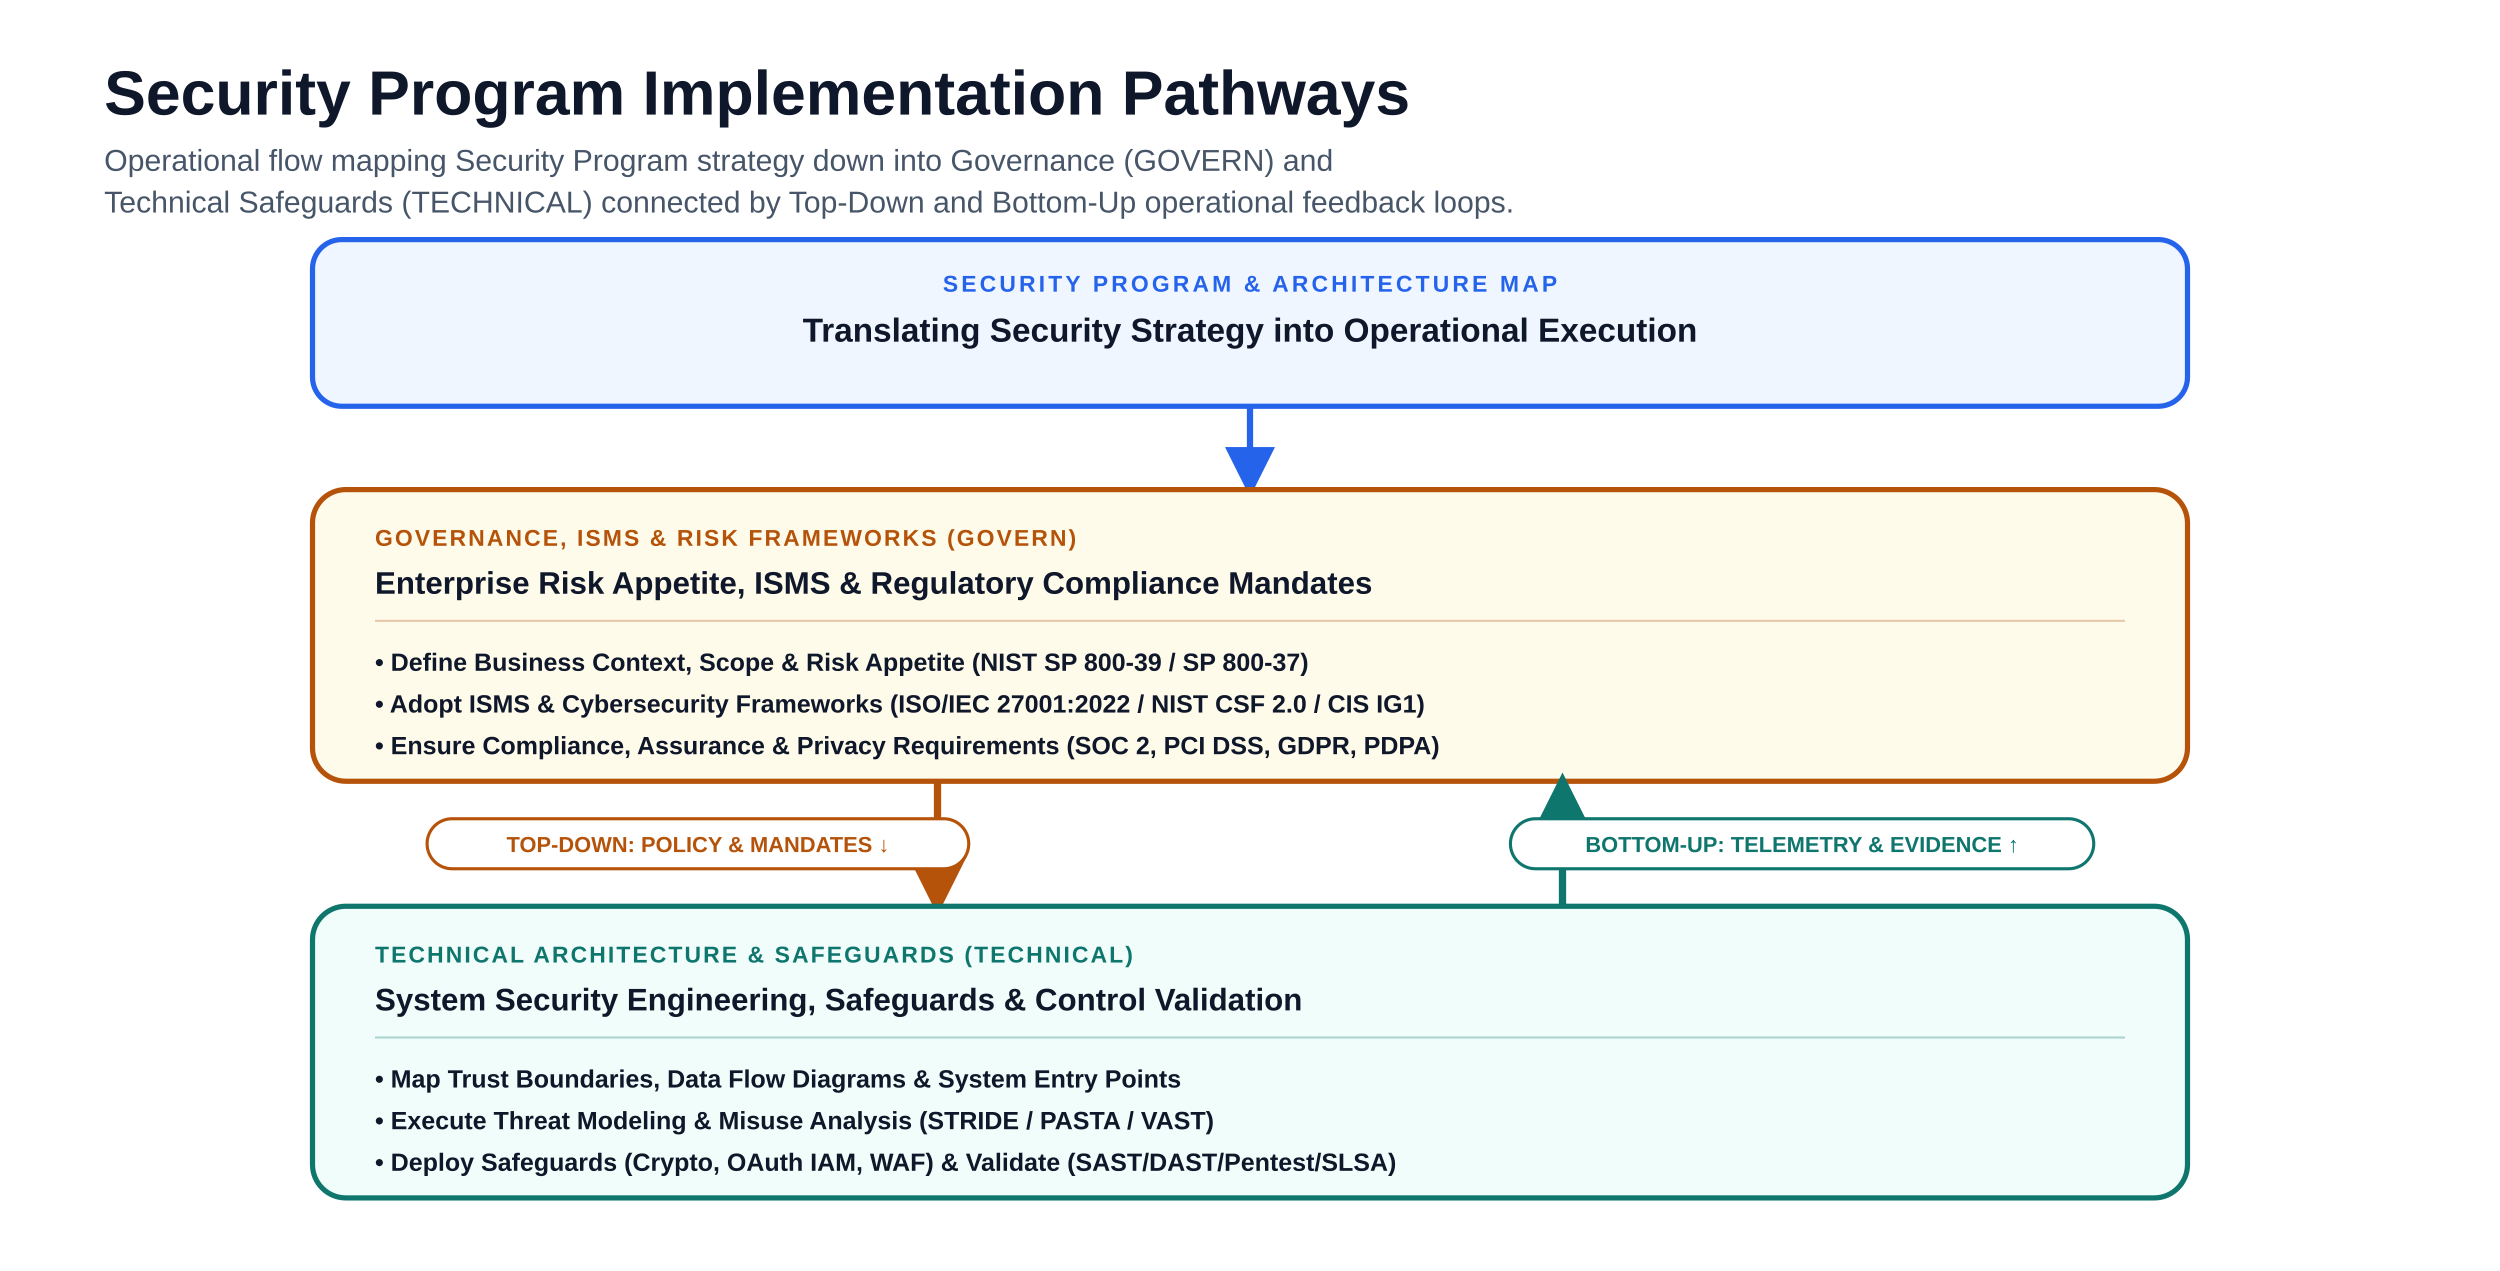
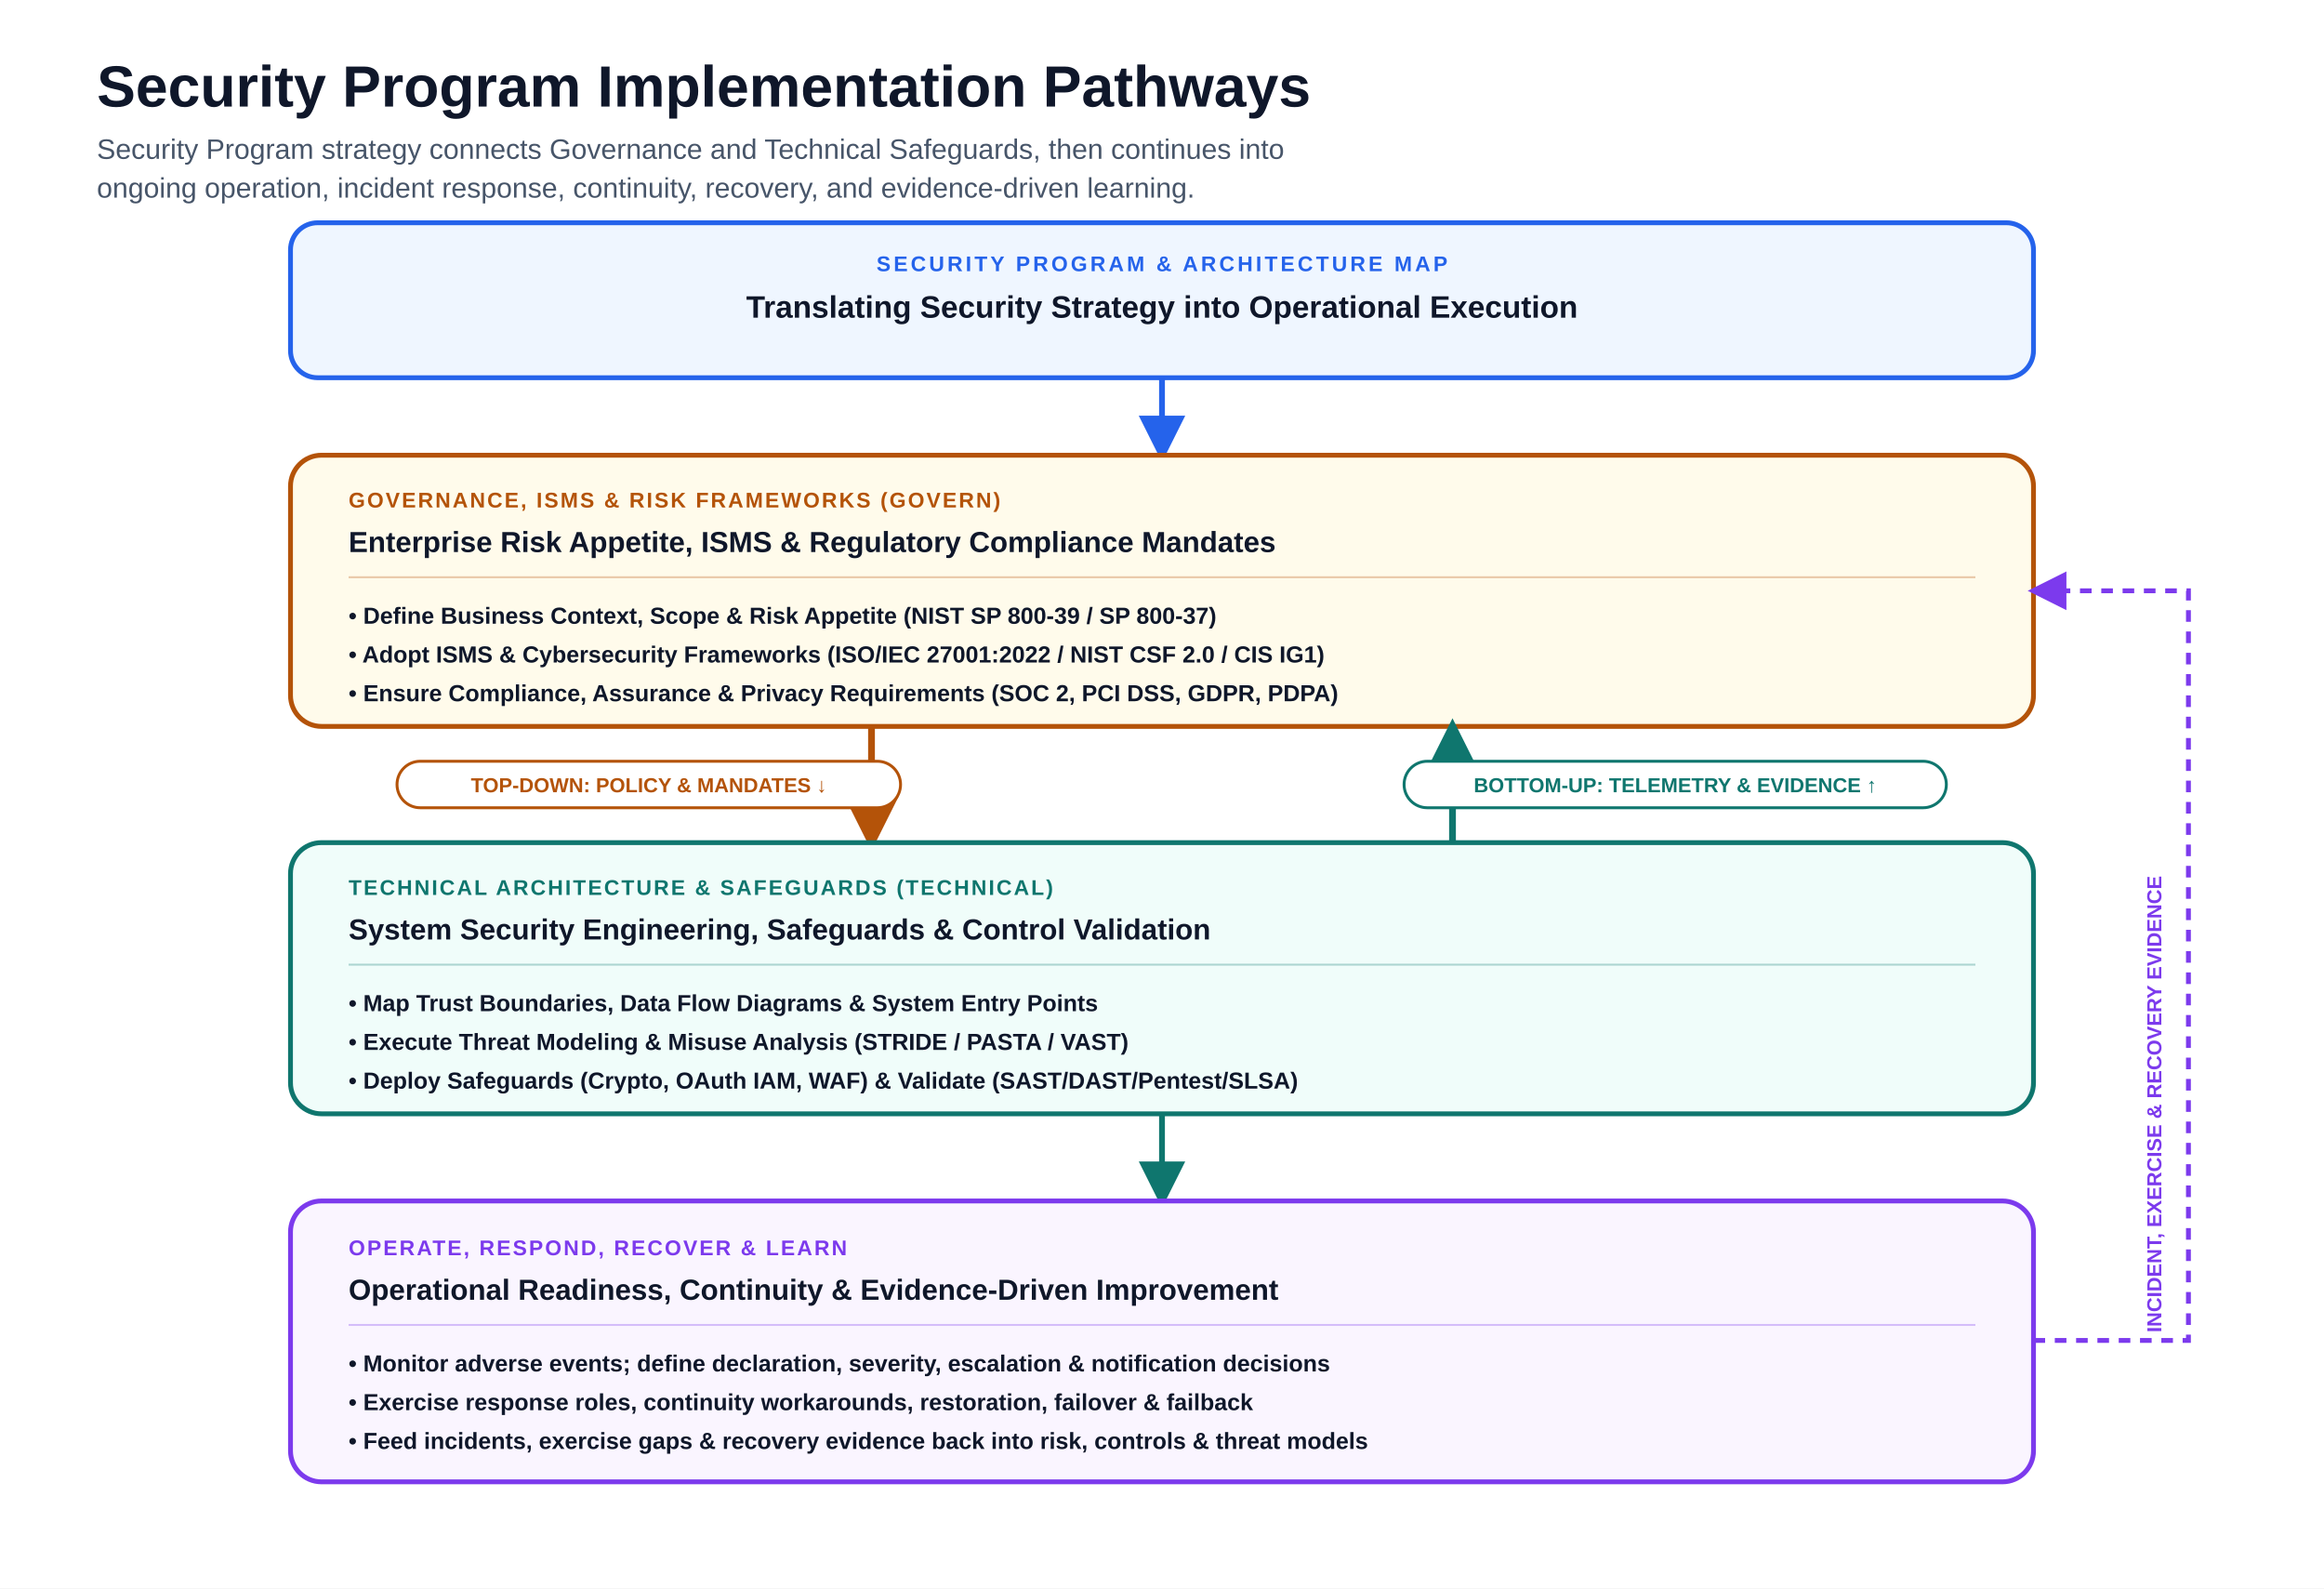
- <svg xmlns="http://www.w3.org/2000/svg" viewBox="0 0 1200 610" font-family="-apple-system, BlinkMacSystemFont, 'Segoe UI', Arial, sans-serif" role="img" aria-labelledby="title description">
-   <rect width="1200" height="610" fill="#ffffff" />
+ <svg xmlns="http://www.w3.org/2000/svg" viewBox="0 0 1200 820" font-family="-apple-system, BlinkMacSystemFont, 'Segoe UI', Arial, sans-serif" role="img" aria-labelledby="title description">
+   <rect width="1200" height="820" fill="#ffffff" />
  <defs>
    <marker id="arrow" viewBox="0 0 10 10" refX="8.5" refY="5" markerWidth="8" markerHeight="8" orient="auto">
      <path d="M0 0 L10 5 L0 10Z" fill="#94a3b8" />
    </marker>
    <marker id="arrow-reverse" viewBox="0 0 10 10" refX="1.5" refY="5" markerWidth="8" markerHeight="8" orient="auto">
      <path d="M10 0 L0 5 L10 10Z" fill="#94a3b8" />
    </marker>
    <marker id="arrow-blue" viewBox="0 0 10 10" refX="8.5" refY="5" markerWidth="8" markerHeight="8" orient="auto">
      <path d="M0 0 L10 5 L0 10Z" fill="#2563eb" />
    </marker>
    <marker id="arrow-teal" viewBox="0 0 10 10" refX="8.5" refY="5" markerWidth="8" markerHeight="8" orient="auto">
      <path d="M0 0 L10 5 L0 10Z" fill="#0f766e" />
    </marker>
    <marker id="arrow-amber" viewBox="0 0 10 10" refX="8.5" refY="5" markerWidth="8" markerHeight="8" orient="auto">
      <path d="M0 0 L10 5 L0 10Z" fill="#b45309" />
    </marker>
    <marker id="arrow-violet" viewBox="0 0 10 10" refX="8.5" refY="5" markerWidth="8" markerHeight="8" orient="auto">
      <path d="M0 0 L10 5 L0 10Z" fill="#7c3aed" />
    </marker>
    <marker id="arrow-red" viewBox="0 0 10 10" refX="8.5" refY="5" markerWidth="8" markerHeight="8" orient="auto">
      <path d="M0 0 L10 5 L0 10Z" fill="#b91c1c" />
    </marker>
  </defs>
  <text x="50" y="55" font-size="30" font-weight="850" fill="#0f172a">Security Program Implementation Pathways</text>
-   <text x="50" y="82" font-size="14.5" fill="#475569">Operational flow mapping Security Program strategy down into Governance (GOVERN) and</text>
-   <text x="50" y="102" font-size="14.5" fill="#475569">Technical Safeguards (TECHNICAL) connected by Top-Down and Bottom-Up operational feedback loops.</text>
+   <text x="50" y="82" font-size="14.5" fill="#475569">Security Program strategy connects Governance and Technical Safeguards, then continues into</text>
+   <text x="50" y="102" font-size="14.5" fill="#475569">ongoing operation, incident response, continuity, recovery, and evidence-driven learning.</text>
  <rect x="150" y="115" width="900" height="80" rx="14" fill="#eff6ff" stroke="#2563eb" stroke-width="2.5" />
  <text x="600" y="140" text-anchor="middle" font-size="11" font-weight="900" letter-spacing="1.5" fill="#2563eb">SECURITY PROGRAM &amp; ARCHITECTURE MAP</text>
  <text x="600" y="164" text-anchor="middle" font-size="16" font-weight="800" fill="#0f172a">Translating Security Strategy into Operational Execution</text>
  <path d="M 600 195 L 600 235" fill="none" stroke="#2563eb" stroke-width="3" marker-end="url(#arrow-blue)" />
  <rect x="150" y="235" width="900" height="140" rx="16" fill="#fffbeb" stroke="#b45309" stroke-width="2.5" />
  <text x="180" y="262" font-size="11" font-weight="900" letter-spacing="1" fill="#b45309">GOVERNANCE, ISMS &amp; RISK FRAMEWORKS (GOVERN)</text>
  <text x="180" y="285" font-size="15" font-weight="800" fill="#0f172a">Enterprise Risk Appetite, ISMS &amp; Regulatory Compliance Mandates</text>
  <line x1="180" y1="298" x2="1020" y2="298" stroke="#b45309" stroke-opacity="0.3" stroke-width="1" />
  <text x="180" y="322" font-size="12" font-weight="600" fill="#0f172a">• Define Business Context, Scope &amp; Risk Appetite (NIST SP 800-39 / SP 800-37)</text>
  <text x="180" y="342" font-size="12" font-weight="600" fill="#0f172a">• Adopt ISMS &amp; Cybersecurity Frameworks (ISO/IEC 27001:2022 / NIST CSF 2.0 / CIS IG1)</text>
  <text x="180" y="362" font-size="12" font-weight="600" fill="#0f172a">• Ensure Compliance, Assurance &amp; Privacy Requirements (SOC 2, PCI DSS, GDPR, PDPA)</text>
  <path d="M 450 375 L 450 435" fill="none" stroke="#b45309" stroke-width="3.5" marker-end="url(#arrow-amber)" />
  <rect x="205" y="393" width="260" height="24" rx="12" fill="#ffffff" stroke="#b45309" stroke-width="1.5" />
  <text x="335" y="409" text-anchor="middle" font-size="10.5" font-weight="900" fill="#b45309">TOP-DOWN: POLICY &amp; MANDATES ↓</text>
  <path d="M 750 435 L 750 375" fill="none" stroke="#0f766e" stroke-width="3.5" marker-end="url(#arrow-teal)" />
  <rect x="725" y="393" width="280" height="24" rx="12" fill="#ffffff" stroke="#0f766e" stroke-width="1.5" />
  <text x="865" y="409" text-anchor="middle" font-size="10.5" font-weight="900" fill="#0f766e">BOTTOM-UP: TELEMETRY &amp; EVIDENCE ↑</text>
  <rect x="150" y="435" width="900" height="140" rx="16" fill="#f0fdfa" stroke="#0f766e" stroke-width="2.5" />
  <text x="180" y="462" font-size="11" font-weight="900" letter-spacing="1" fill="#0f766e">TECHNICAL ARCHITECTURE &amp; SAFEGUARDS (TECHNICAL)</text>
  <text x="180" y="485" font-size="15" font-weight="800" fill="#0f172a">System Security Engineering, Safeguards &amp; Control Validation</text>
  <line x1="180" y1="498" x2="1020" y2="498" stroke="#0f766e" stroke-opacity="0.3" stroke-width="1" />
  <text x="180" y="522" font-size="12" font-weight="600" fill="#0f172a">• Map Trust Boundaries, Data Flow Diagrams &amp; System Entry Points</text>
  <text x="180" y="542" font-size="12" font-weight="600" fill="#0f172a">• Execute Threat Modeling &amp; Misuse Analysis (STRIDE / PASTA / VAST)</text>
  <text x="180" y="562" font-size="12" font-weight="600" fill="#0f172a">• Deploy Safeguards (Crypto, OAuth IAM, WAF) &amp; Validate (SAST/DAST/Pentest/SLSA)</text>
+   <path d="M 600 575 L 600 620" fill="none" stroke="#0f766e" stroke-width="3" marker-end="url(#arrow-teal)" />
+   <rect x="150" y="620" width="900" height="145" rx="16" fill="#faf5ff" stroke="#7c3aed" stroke-width="2.5" />
+   <text x="180" y="648" font-size="11" font-weight="900" letter-spacing="1" fill="#7c3aed">OPERATE, RESPOND, RECOVER &amp; LEARN</text>
+   <text x="180" y="671" font-size="15" font-weight="800" fill="#0f172a">Operational Readiness, Continuity &amp; Evidence-Driven Improvement</text>
+   <line x1="180" y1="684" x2="1020" y2="684" stroke="#7c3aed" stroke-opacity="0.3" stroke-width="1" />
+   <text x="180" y="708" font-size="12" font-weight="600" fill="#0f172a">• Monitor adverse events; define declaration, severity, escalation &amp; notification decisions</text>
+   <text x="180" y="728" font-size="12" font-weight="600" fill="#0f172a">• Exercise response roles, continuity workarounds, restoration, failover &amp; failback</text>
+   <text x="180" y="748" font-size="12" font-weight="600" fill="#0f172a">• Feed incidents, exercise gaps &amp; recovery evidence back into risk, controls &amp; threat models</text>
+   <path d="M 1050 692 L 1130 692 L 1130 305 L 1050 305" fill="none" stroke="#7c3aed" stroke-width="2.5" stroke-dasharray="6 5" marker-end="url(#arrow-violet)" />
+   <text x="1116" y="570" transform="rotate(-90 1116 570)" text-anchor="middle" font-size="10.5" font-weight="800" fill="#7c3aed">INCIDENT, EXERCISE &amp; RECOVERY EVIDENCE</text>
</svg>
